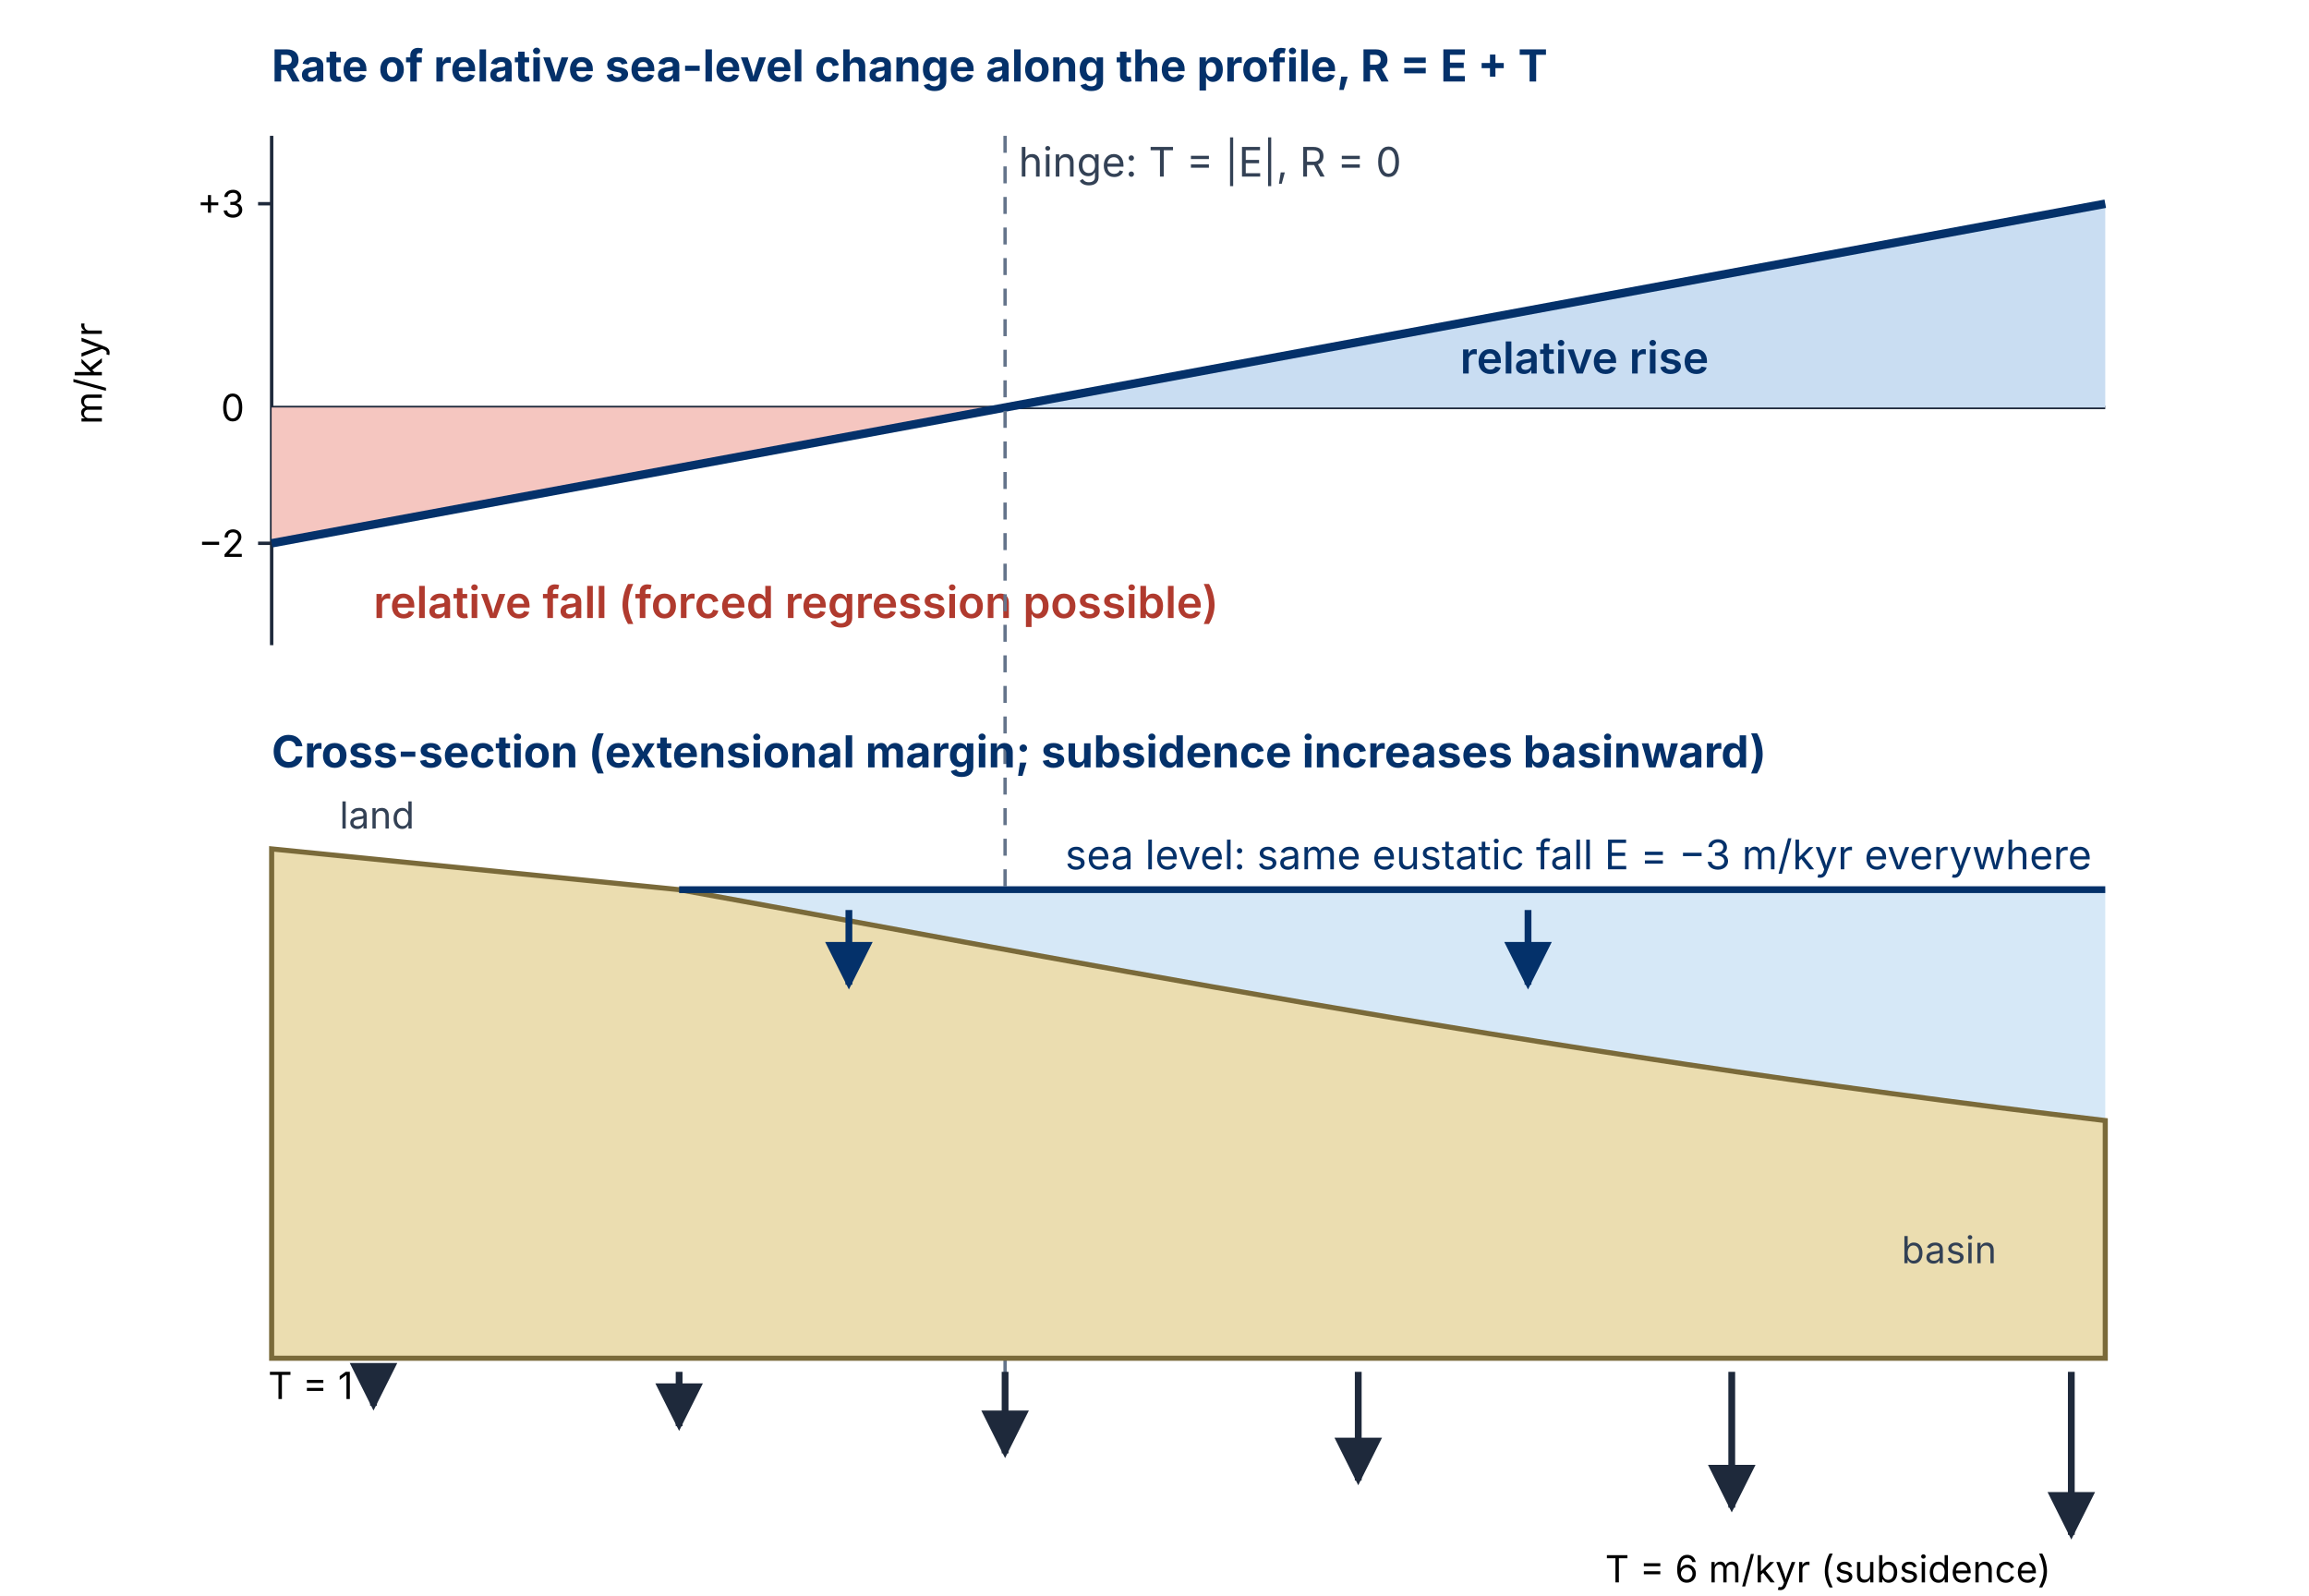
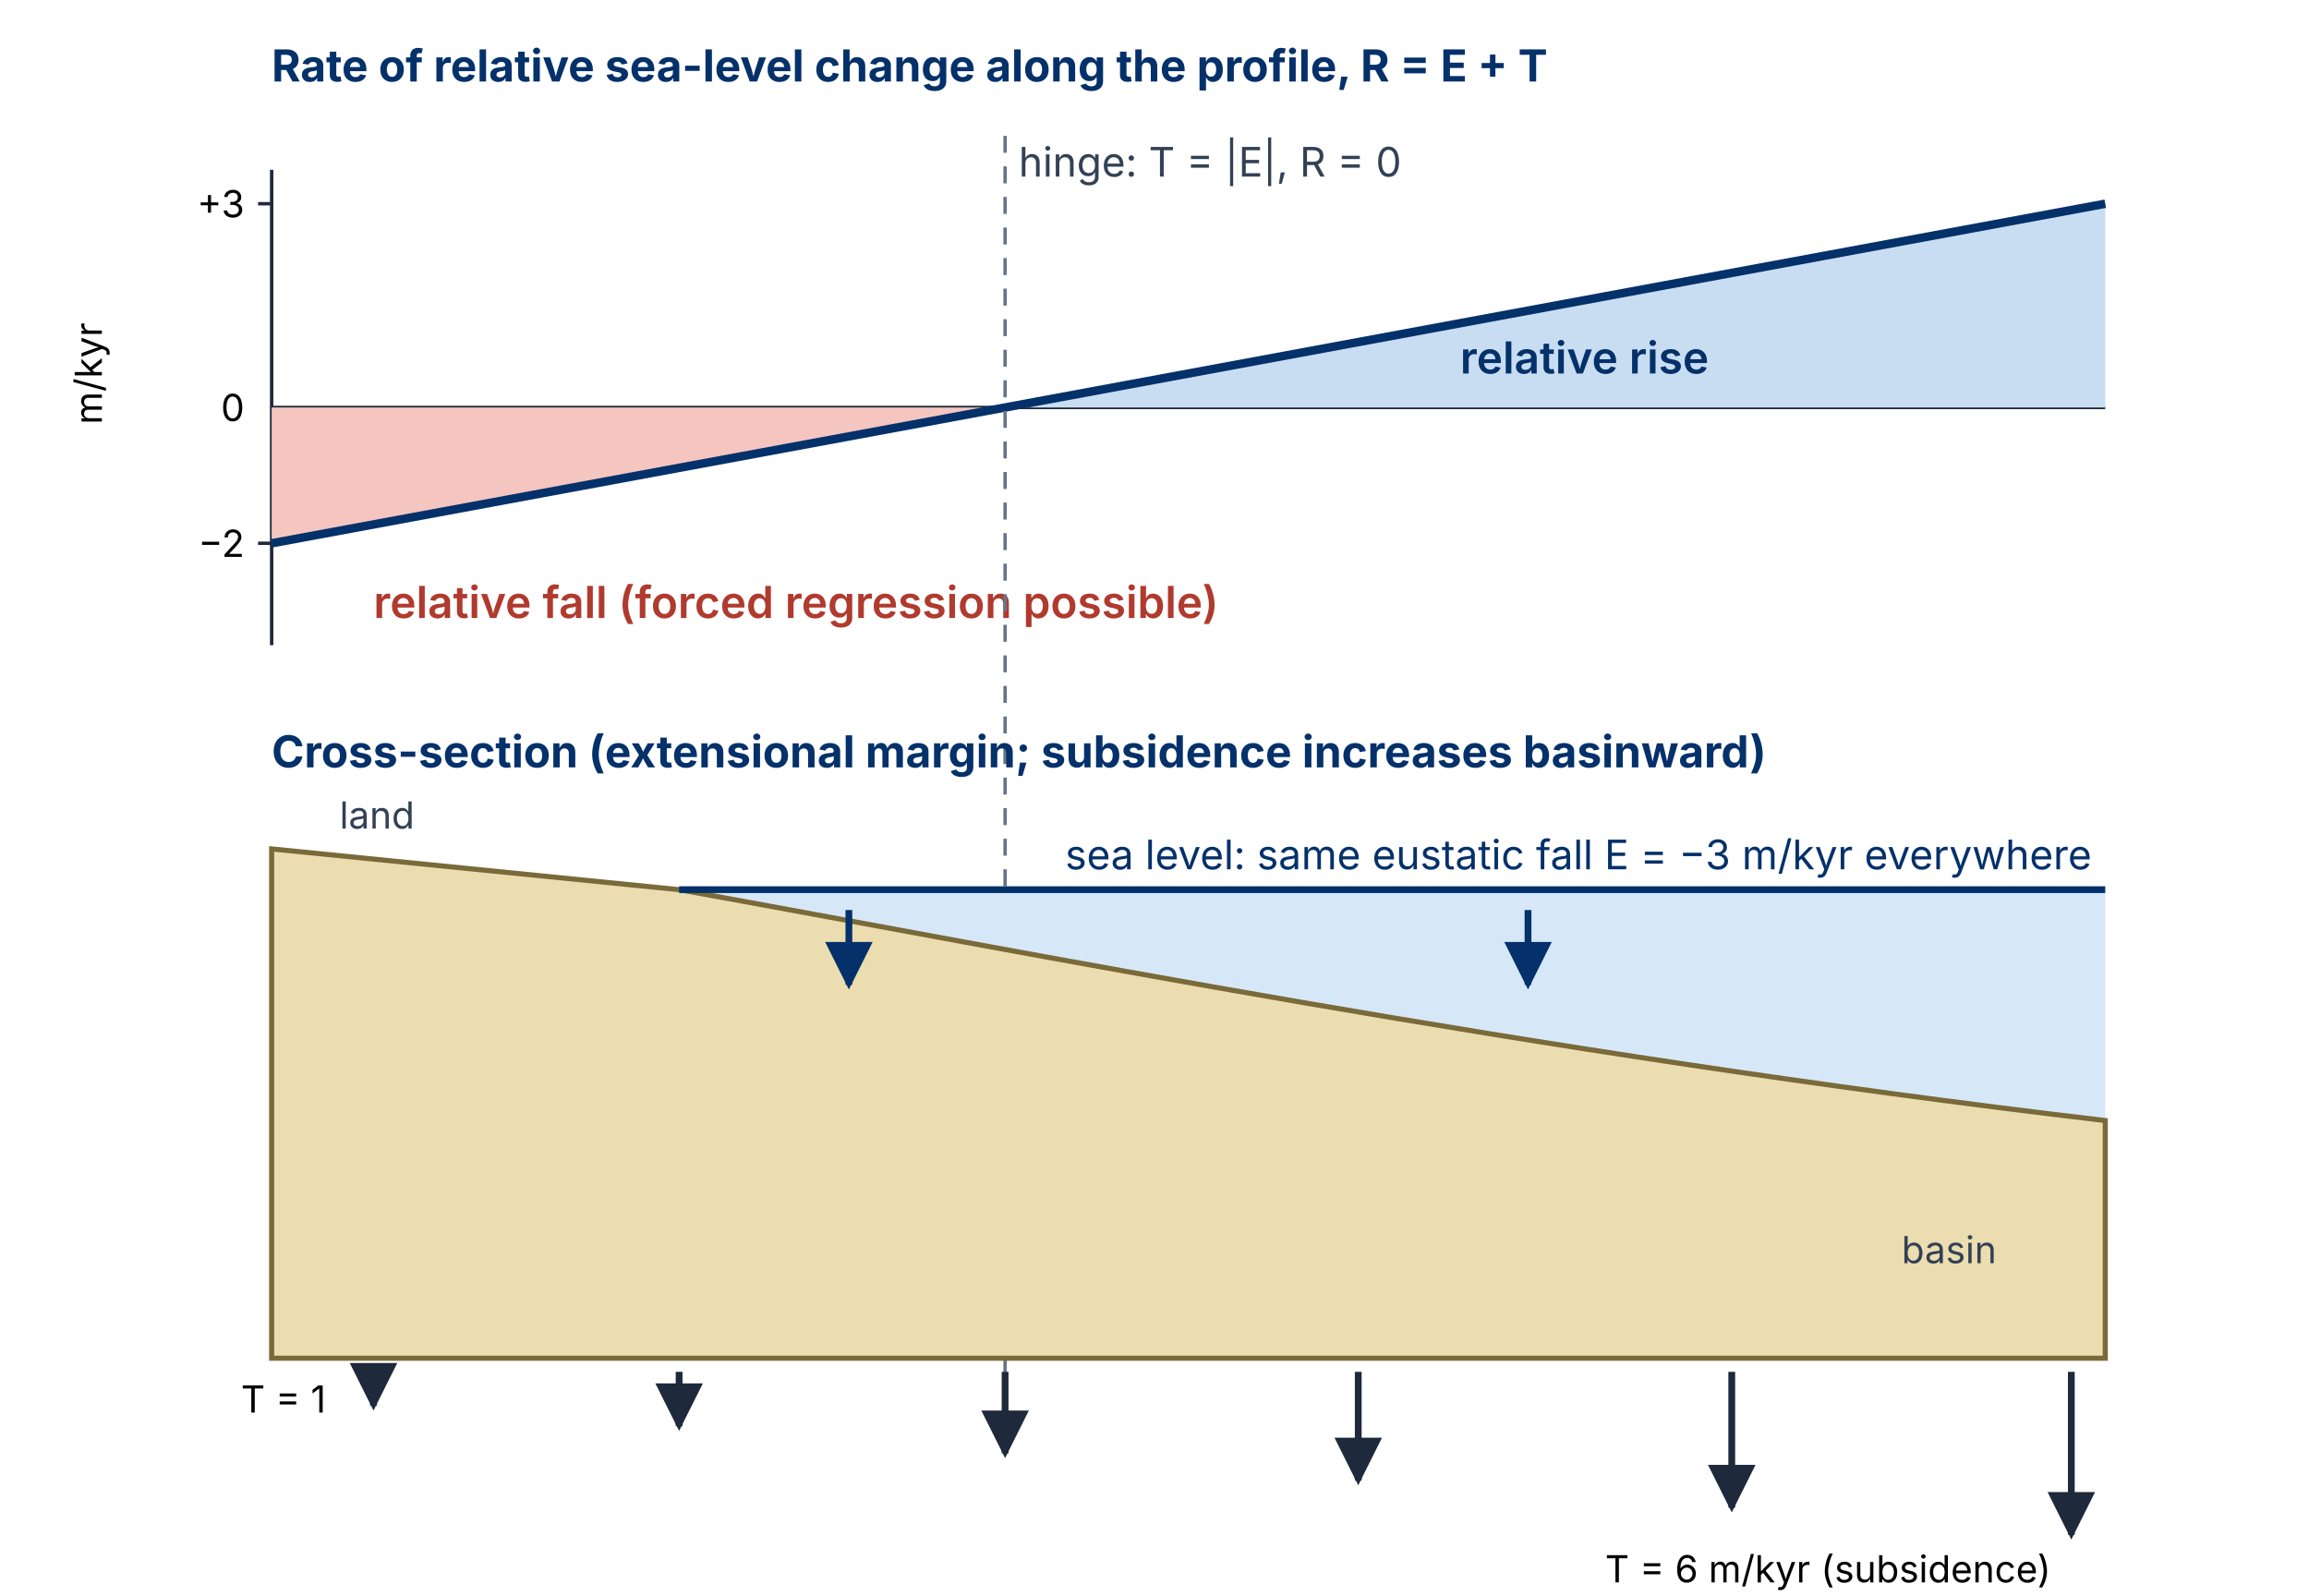
<svg xmlns="http://www.w3.org/2000/svg" viewBox="0 0 680 470" font-family="Inter, Arial, sans-serif" font-size="13">
  <rect width="680" height="470" fill="#ffffff" />
  <defs>
    <marker id="d" viewBox="0 0 10 10" refX="9" refY="5" markerWidth="7" markerHeight="7" orient="auto">
      <path d="M0,0 L10,5 L0,10 z" fill="#1E293B" />
    </marker>
    <marker id="db" viewBox="0 0 10 10" refX="9" refY="5" markerWidth="7" markerHeight="7" orient="auto">
      <path d="M0,0 L10,5 L0,10 z" fill="#04316A" />
    </marker>
  </defs>
  <text x="80" y="24" font-weight="700" fill="#04316A">Rate of relative sea-level change along the profile, R = E + T</text>
-   <line x1="80" y1="40" x2="80" y2="190" stroke="#1E293B" />
+   <line x1="80" y1="50" x2="80" y2="190" stroke="#1E293B" />
  <line x1="80" y1="120" x2="620" y2="120" stroke="#1E293B" />
  <text x="72" y="64" text-anchor="end" font-size="11">+3</text>
  <text x="72" y="124" text-anchor="end" font-size="11">0</text>
  <text x="72" y="164" text-anchor="end" font-size="11">−2</text>
  <line x1="76" y1="60" x2="80" y2="60" stroke="#1E293B" />
  <line x1="76" y1="160" x2="80" y2="160" stroke="#1E293B" />
  <text x="30" y="110" font-size="11" transform="rotate(-90 30 110)" text-anchor="middle">m/kyr</text>
  <polygon points="80,120 80,160 296,120" fill="#F5C6C0" />
  <polygon points="296,120 620,60 620,120" fill="#C9DDF2" />
  <line x1="80" y1="160" x2="620" y2="60" stroke="#04316A" stroke-width="2.5" />
  <text x="110" y="182" fill="#B03A2E" font-weight="600">relative fall (forced regression possible)</text>
  <text x="430" y="110" fill="#04316A" font-weight="600">relative rise</text>
  <line x1="296" y1="40" x2="296" y2="420" stroke="#64748B" stroke-dasharray="5 4" />
  <text x="300" y="52" fill="#334155" font-size="12">hinge: T = |E|, R = 0</text>
  <text x="80" y="226" font-weight="700" fill="#04316A">Cross-section (extensional margin; subsidence increases basinward)</text>
  <rect x="200" y="262" width="420" height="80" fill="#D6E8F7" />
  <path d="M80,250 L200,262 C300,280 450,310 620,330 L620,400 L80,400 Z" fill="#EBDDB0" stroke="#7A6A3A" stroke-width="1.5" />
  <line x1="200" y1="262" x2="620" y2="262" stroke="#04316A" stroke-width="2" />
  <text x="616" y="256" text-anchor="end" fill="#04316A" font-size="12">sea level: same eustatic fall E = −3 m/kyr everywhere</text>
  <line x1="450" y1="268" x2="450" y2="290" stroke="#04316A" stroke-width="2" marker-end="url(#db)" />
  <line x1="250" y1="268" x2="250" y2="290" stroke="#04316A" stroke-width="2" marker-end="url(#db)" />
  <g stroke="#1E293B" stroke-width="2" marker-end="url(#d)">
    <line x1="110" y1="404" x2="110" y2="414" />
    <line x1="200" y1="404" x2="200" y2="420" />
    <line x1="296" y1="404" x2="296" y2="428" />
    <line x1="400" y1="404" x2="400" y2="436" />
    <line x1="510" y1="404" x2="510" y2="444" />
    <line x1="610" y1="404" x2="610" y2="452" />
  </g>
-   <text x="104" y="412" text-anchor="end" font-size="11">T = 1</text>
+   <text x="96" y="416" text-anchor="end" font-size="11">T = 1</text>
  <text x="604" y="466" text-anchor="end" font-size="11">T = 6 m/kyr (subsidence)</text>
  <text x="100" y="244" font-size="11" fill="#334155">land</text>
  <text x="560" y="372" font-size="11" fill="#334155">basin</text>
</svg>
